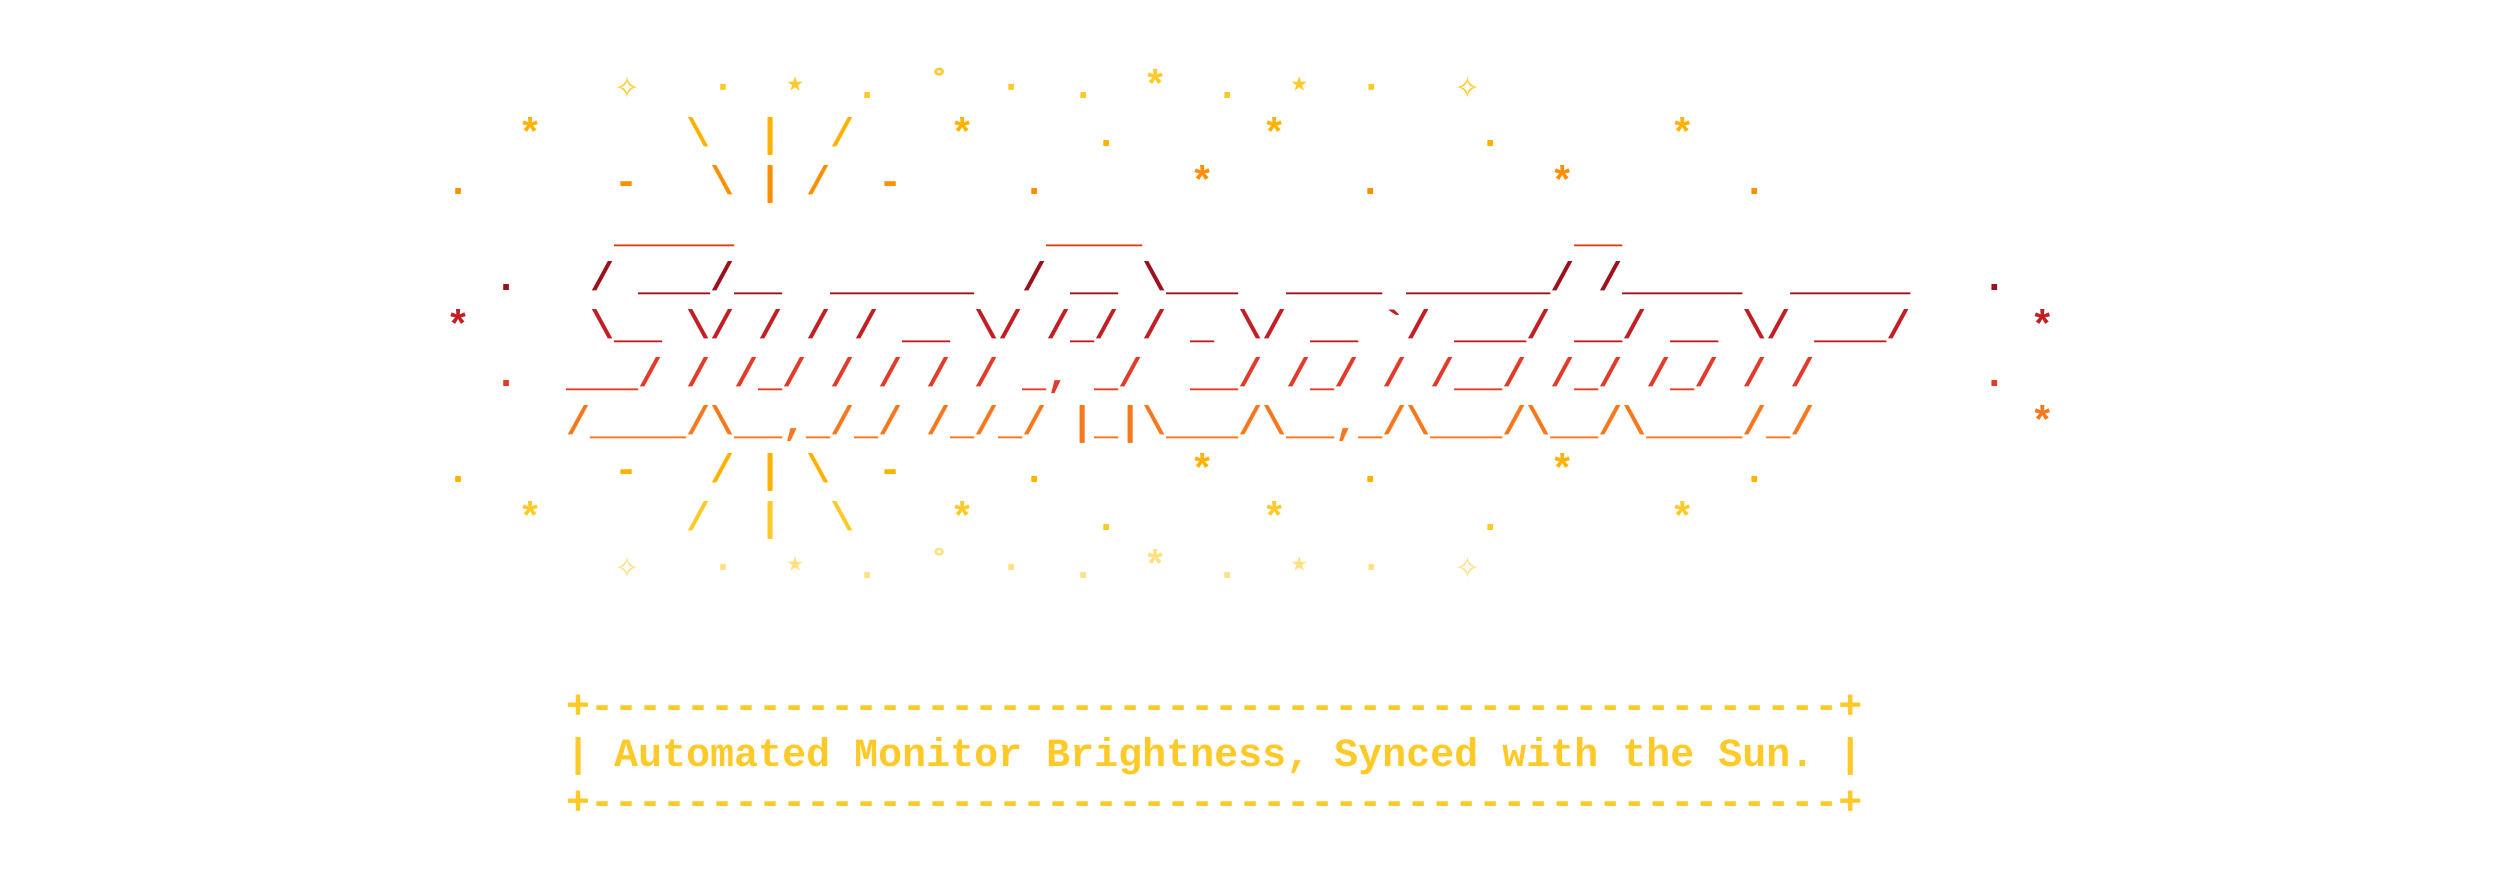
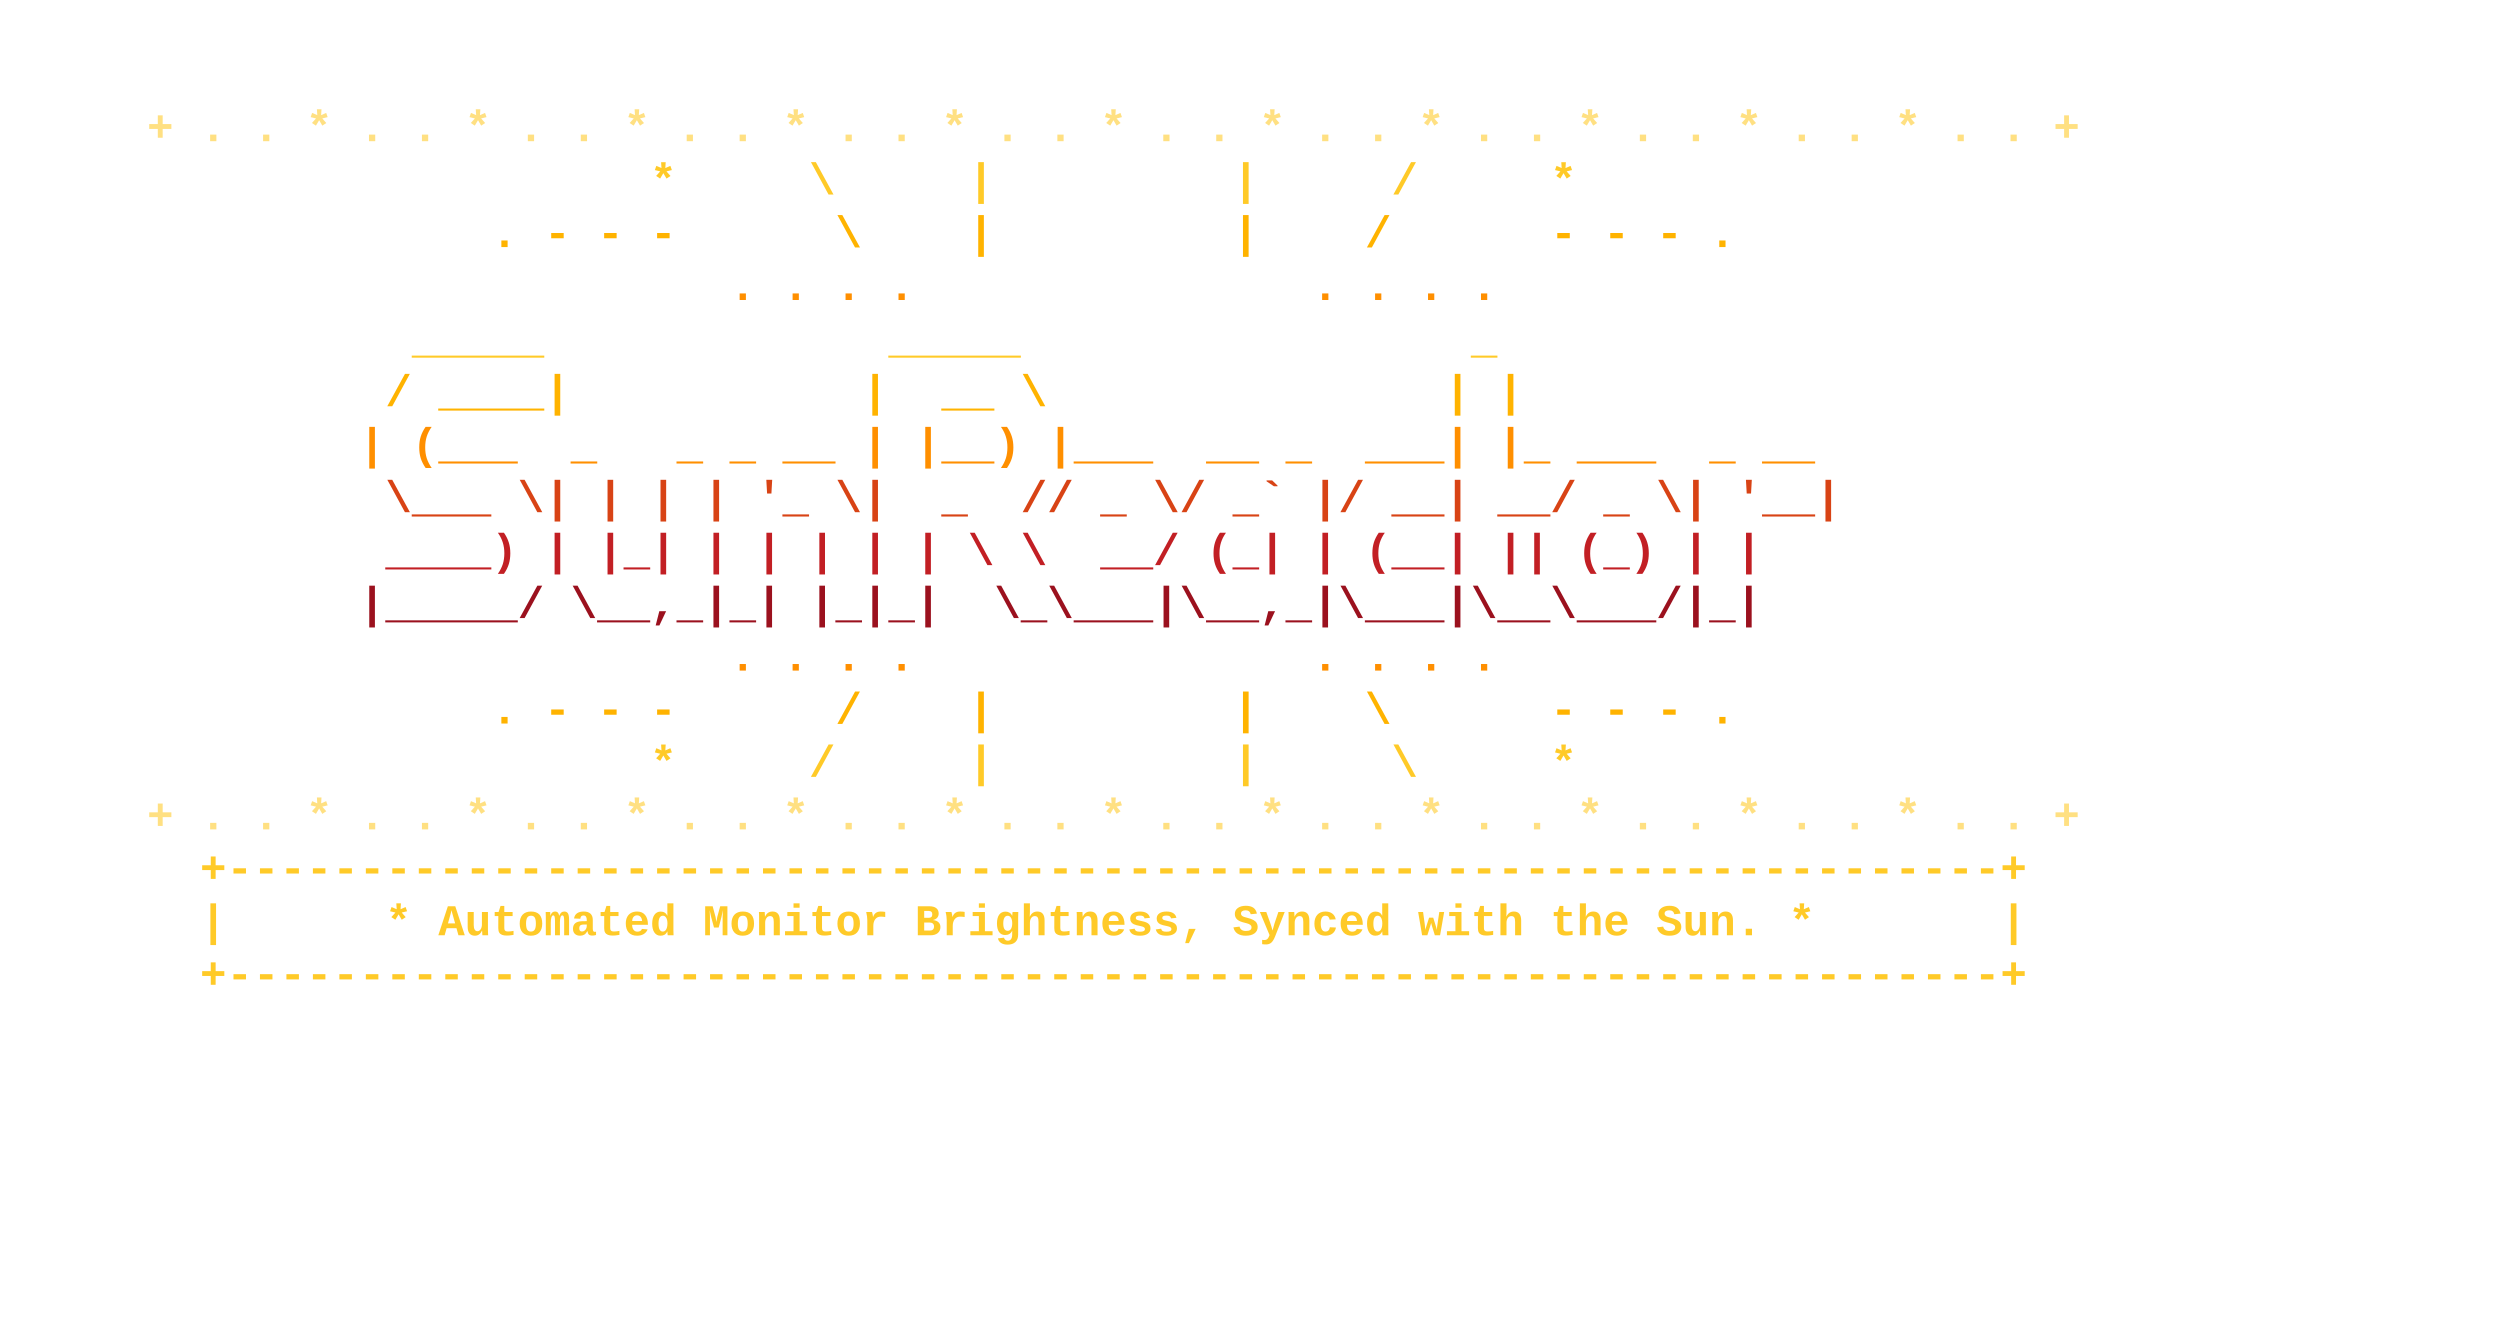
- <svg xmlns="http://www.w3.org/2000/svg" viewBox="0 0 1000 350" width="100%" height="350">
+ <svg xmlns="http://www.w3.org/2000/svg" viewBox="0 0 850 450" width="100%" height="450">
  <rect width="100%" height="100%" fill="transparent" />
-   <text x="140" y="20" font-family="ui-monospace, SFMono-Regular, Consolas, &quot;Liberation Mono&quot;, Menlo, monospace" font-size="16" font-weight="bold" text-anchor="start" xml:space="preserve">
-     <tspan x="140" dy="1.2em" fill="#FFCA28">           ✧   ·  ⋆  .  ˚  ·  .  *  .  ⋆  ·   ✧</tspan>
-     <tspan x="140" dy="1.2em" fill="#FFB300">       *      \  |  /    *     .      *        .       *</tspan>
-     <tspan x="140" dy="1.2em" fill="#FF8F00">    .      -   \ | /  -     .      *      .       *       .</tspan>
-     <tspan x="140" dy="1.2em" fill="#D84315">           _____             ____                  __            </tspan>
-     <tspan x="140" dy="1.2em" fill="#9B111E">      .   / ___/__  ______  / __ \___  ____ ______/ /_____  _____   .</tspan>
-     <tspan x="140" dy="1.2em" fill="#C21F24">    *     \__ \/ / / / __ \/ /_/ / _ \/ __ `/ ___/ __/ __ \/ ___/     *</tspan>
-     <tspan x="140" dy="1.2em" fill="#E13B29">      .  ___/ / /_/ / / / / _, _/  __/ /_/ / /__/ /_/ /_/ / /       .</tspan>
-     <tspan x="140" dy="1.2em" fill="#F8791D">         /____/\__,_/_/ /_/_/ |_|\___/\__,_/\___/\__/\____/_/         *</tspan>
-     <tspan x="140" dy="1.2em" fill="#FFB300">    .      -   / | \  -     .      *      .       *       .</tspan>
-     <tspan x="140" dy="1.2em" fill="#FFCA28">       *      /  |  \    *     .      *        .       *</tspan>
-     <tspan x="140" dy="1.2em" fill="#FFE082">           ✧   ·  ⋆  .  ˚  ·  .  *  .  ⋆  ·   ✧</tspan>
-     <tspan x="140" dy="3.5em" fill="#FFCA28">         +----------------------------------------------------+</tspan>
-     <tspan x="140" dy="1.2em" fill="#FFCA28">         | Automated Monitor Brightness, Synced with the Sun. |</tspan>
-     <tspan x="140" dy="1.2em" fill="#FFCA28">         +----------------------------------------------------+</tspan>
+   <style>
+     .ascii {
+       font-family: 'JetBrains Mono', 'Fira Code', 'Courier New', Courier, monospace;
+       font-size: 15px;
+       font-weight: bold;
+       white-space: pre;
+     }
+   </style>
+   <text x="50" y="30" class="ascii" xml:space="preserve">
+     <tspan x="50" dy="1.2em" fill="#FFE082">+ . . * . . * . . * . . * . . * . . * . . * . . * . . * . . * . . * . . +</tspan>
+     <tspan x="50" dy="1.2em" fill="#FFCA28">                   *     \     |         |     /     *</tspan>
+     <tspan x="50" dy="1.2em" fill="#FFB300">             . - - -      \    |         |    /      - - - .</tspan>
+     <tspan x="50" dy="1.2em" fill="#FF8F00">                      . . . .               . . . .</tspan>
+     <tspan x="50" dy="1.2em" fill="transparent" />
+     <tspan x="50" dy="1.2em" fill="#FFCA28">          _____             _____                 _</tspan>
+     <tspan x="50" dy="1.2em" fill="#FFB300">         / ____|           |  __ \               | |</tspan>
+     <tspan x="50" dy="1.2em" fill="#FF8F00">        | (___  _   _ _ __ | |__) |___  __ _  ___| |_ ___  _ __</tspan>
+     <tspan x="50" dy="1.2em" fill="#D84315">         \___ \| | | | '_ \|  _  // _ \/ _` |/ __| __/ _ \| '__|</tspan>
+     <tspan x="50" dy="1.2em" fill="#C21F24">         ____) | |_| | | | | | \ \  __/ (_| | (__| || (_) | |</tspan>
+     <tspan x="50" dy="1.2em" fill="#9B111E">        |_____/ \__,_|_| |_|_|  \_\___|\__,_|\___|\__\___/|_|</tspan>
+     <tspan x="50" dy="1.2em" fill="transparent" />
+     <tspan x="50" dy="1.2em" fill="#FF8F00">                      . . . .               . . . .</tspan>
+     <tspan x="50" dy="1.2em" fill="#FFB300">             . - - -      /    |         |    \      - - - .</tspan>
+     <tspan x="50" dy="1.2em" fill="#FFCA28">                   *     /     |         |     \     *</tspan>
+     <tspan x="50" dy="1.2em" fill="#FFE082">+ . . * . . * . . * . . * . . * . . * . . * . . * . . * . . * . . * . . +</tspan>
+     <tspan x="50" dy="1.2em" fill="transparent" />
+     <tspan x="50" dy="1.2em" fill="#FFCA28">  +-------------------------------------------------------------------+</tspan>
+     <tspan x="50" dy="1.2em" fill="#FFCA28">  |      * Automated Monitor Brightness, Synced with the Sun. *       |</tspan>
+     <tspan x="50" dy="1.2em" fill="#FFCA28">  +-------------------------------------------------------------------+</tspan>
  </text>
</svg>
